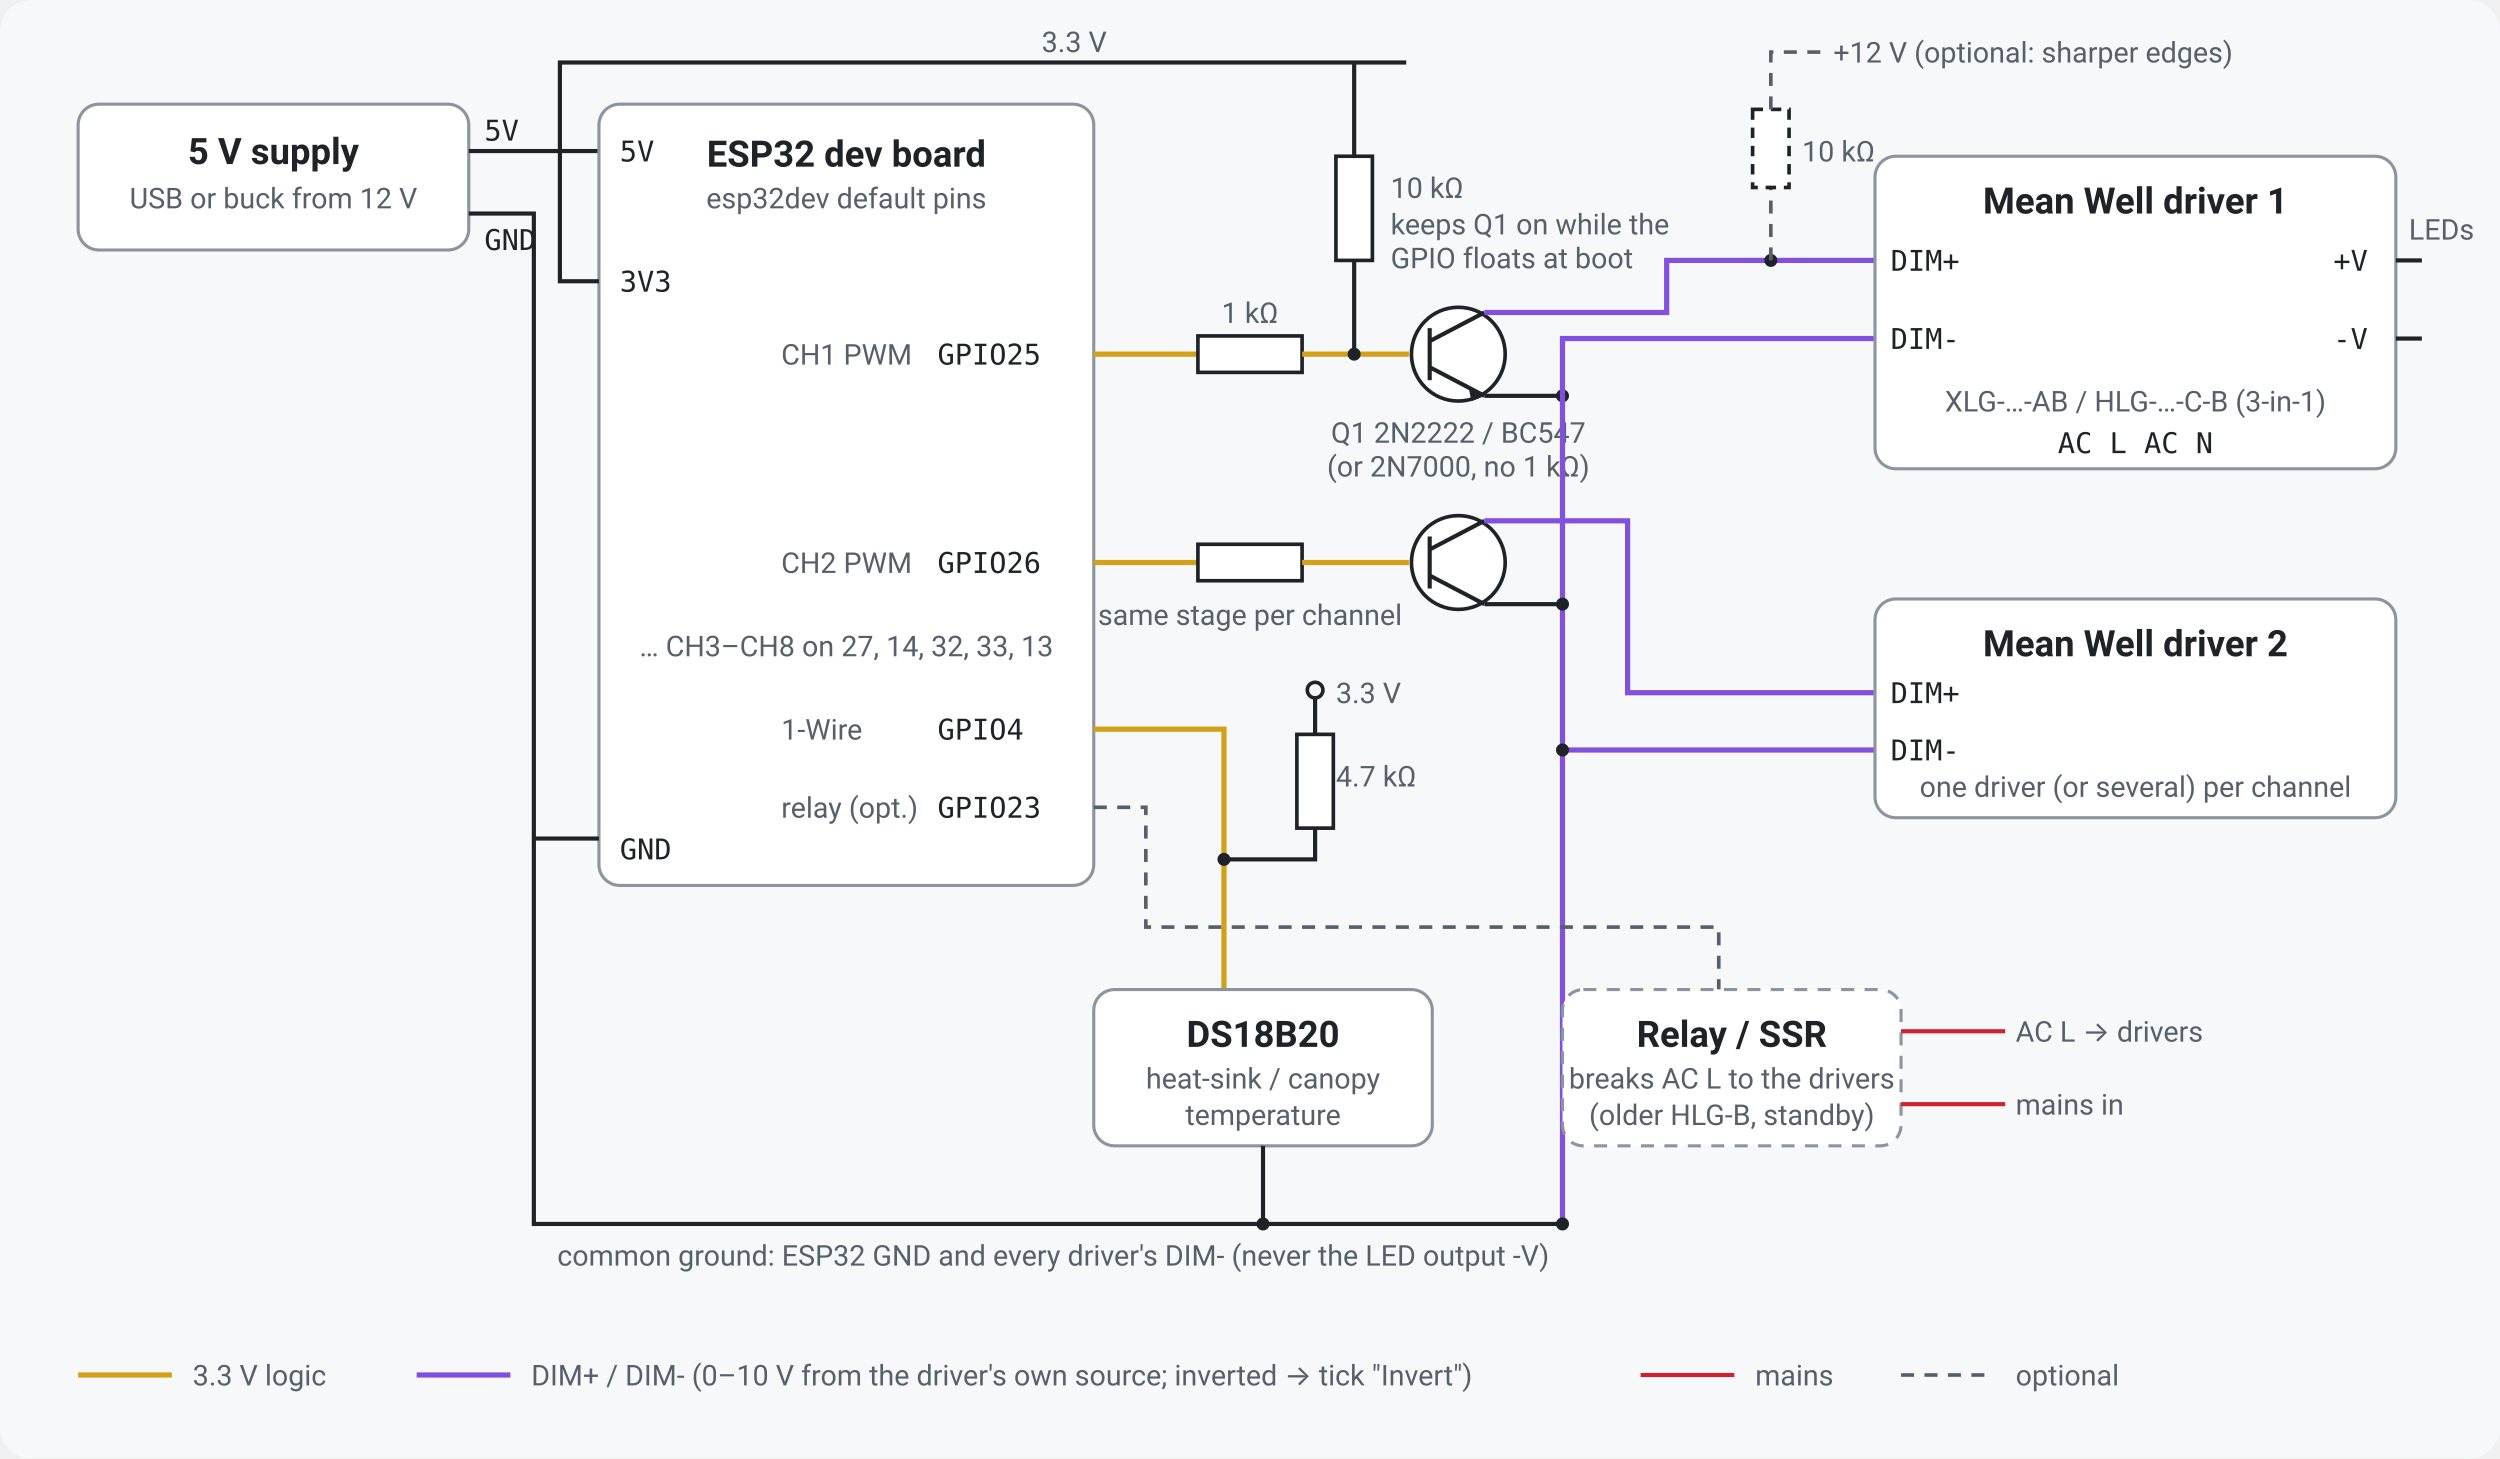
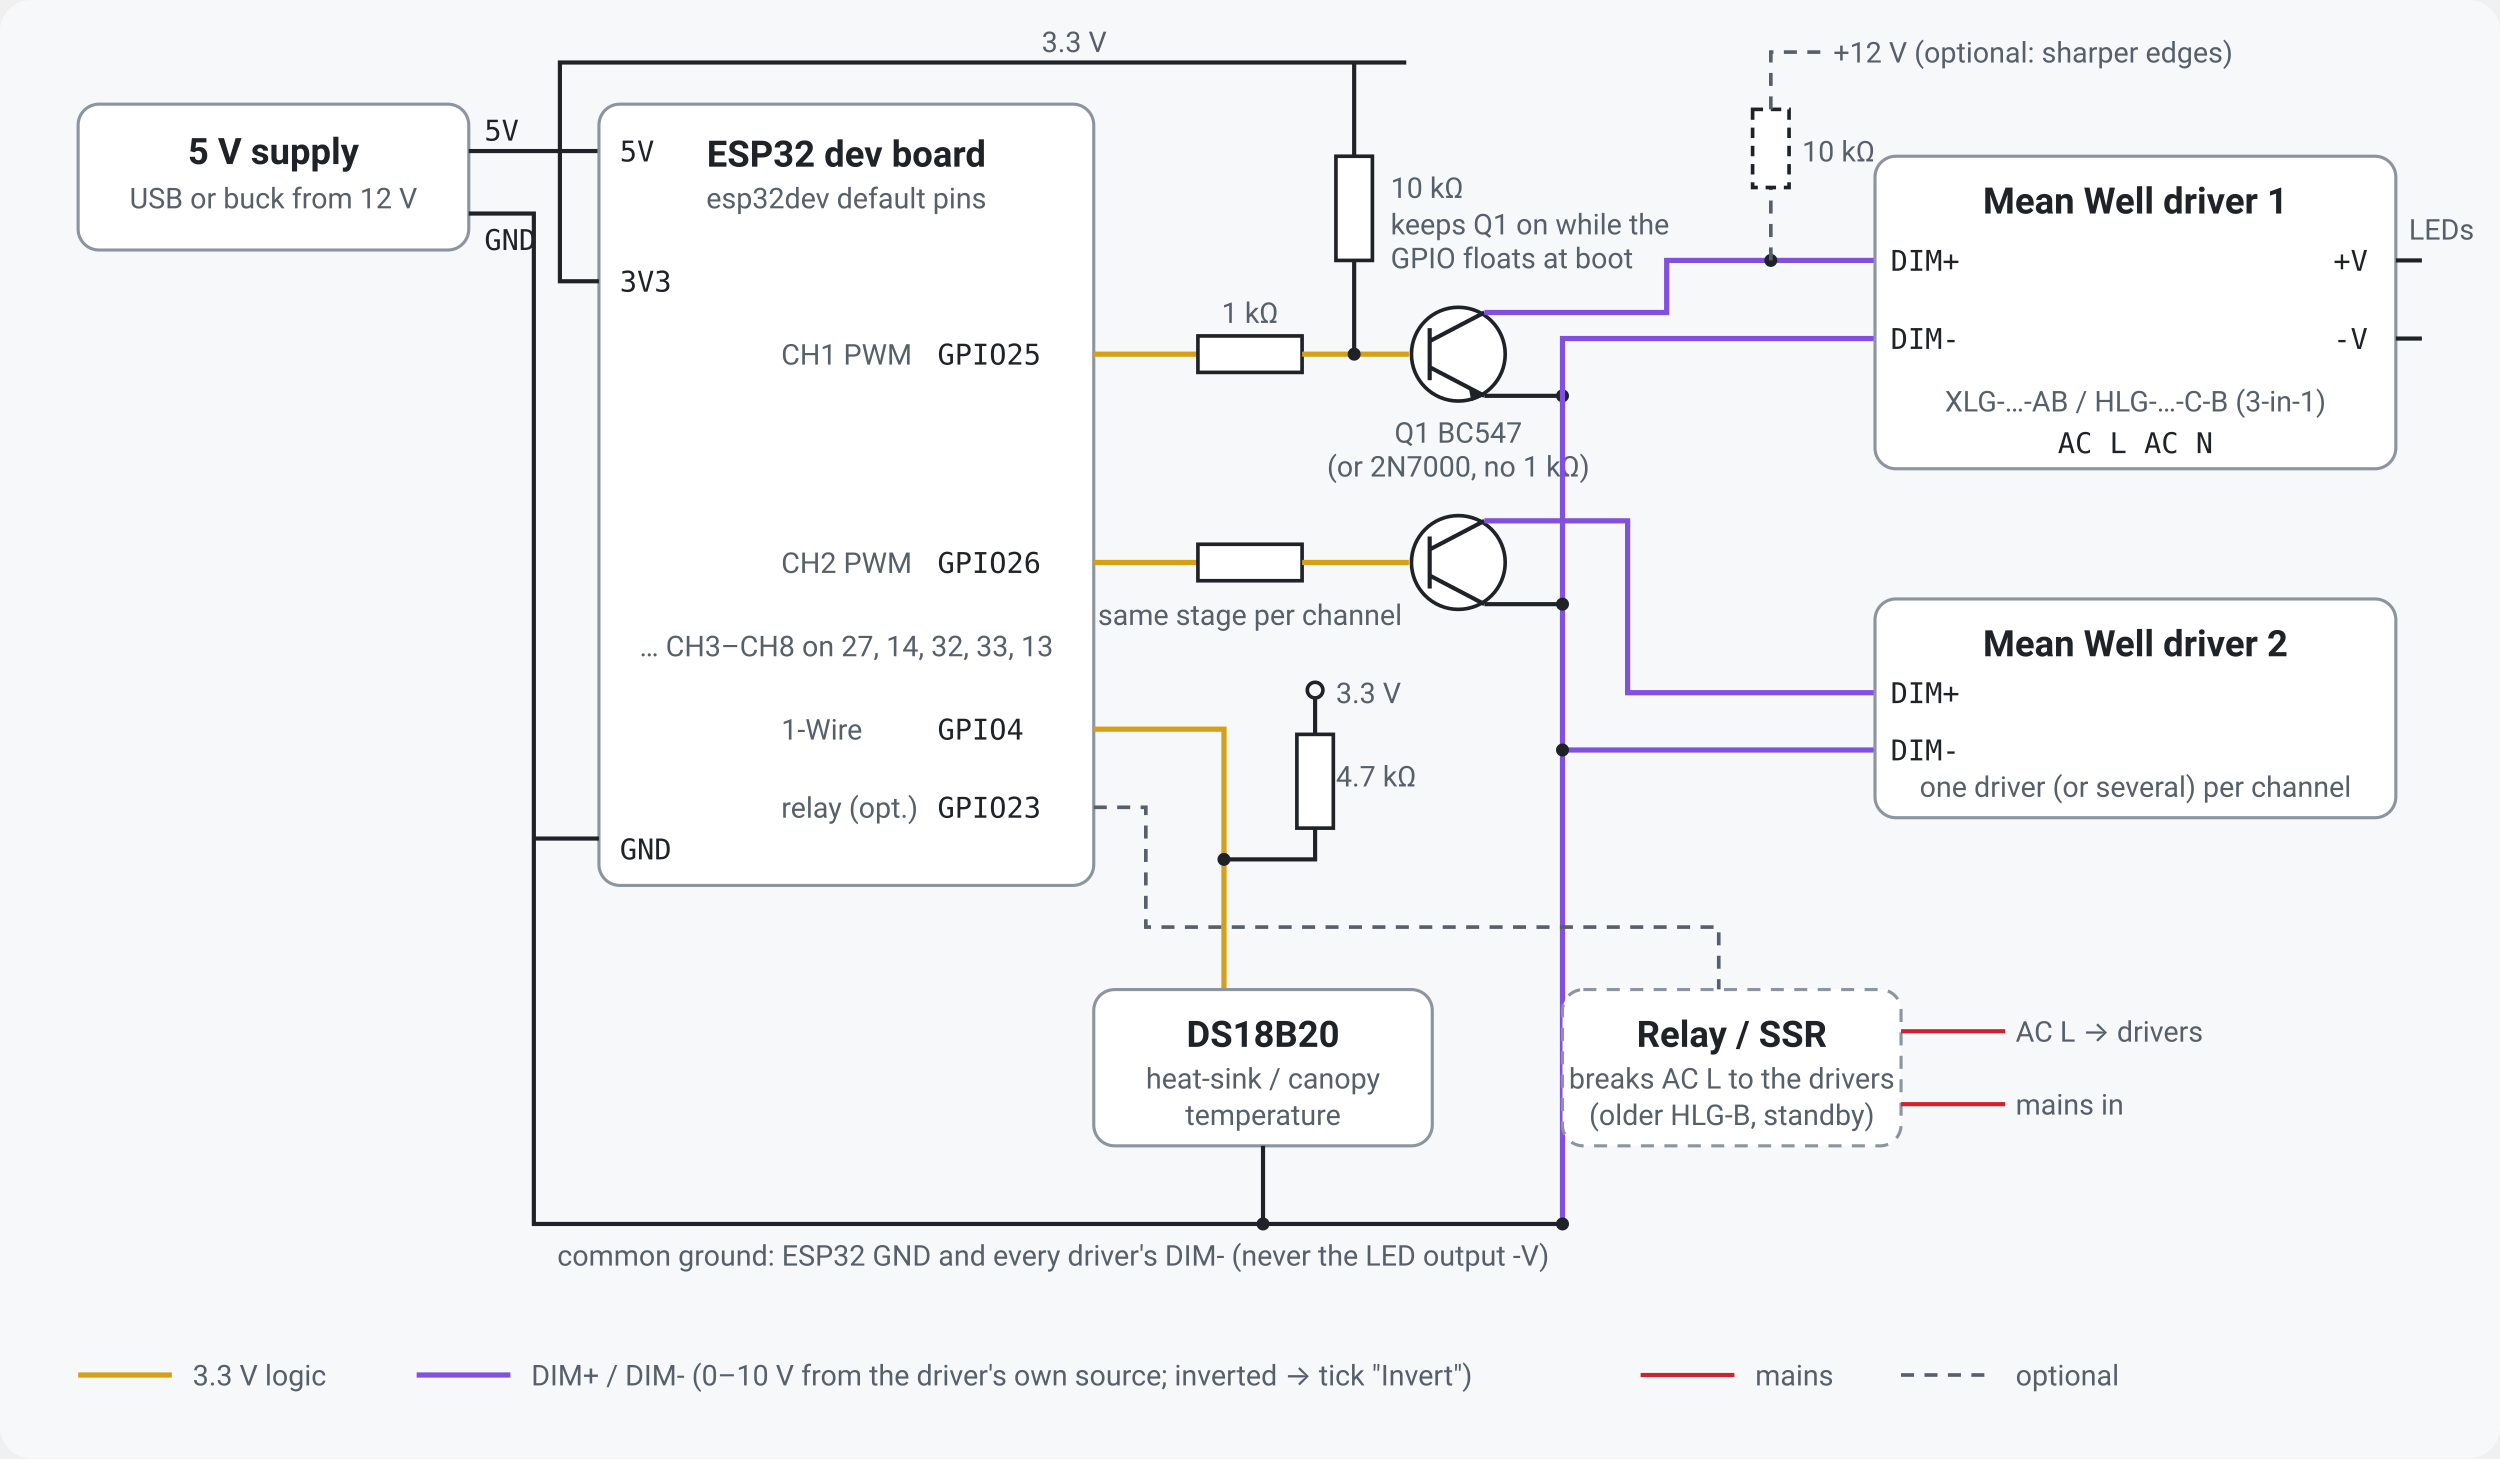
<svg xmlns="http://www.w3.org/2000/svg" width="960" height="560" viewBox="0 0 960 560" font-family="system-ui, -apple-system, Segoe UI, Roboto, sans-serif" font-size="13">
  <defs>
    <style>
      .box{fill:#ffffff;stroke:#8c959f;stroke-width:1.2;rx:8}
      .t{fill:#1f2328}
      .h{font-weight:600;font-size:14px}
      .s{fill:#57606a;font-size:11px}
      .w{stroke:#1f2328;stroke-width:1.6;fill:none}
      .sig{stroke:#d4a017;stroke-width:2;fill:none}
      .dim{stroke:#8250df;stroke-width:2;fill:none}
      .opt{stroke:#57606a;stroke-width:1.4;fill:none;stroke-dasharray:5 4}
      .ac{stroke:#cf222e;stroke-width:1.6;fill:none}
      .comp{fill:#ffffff;stroke:#1f2328;stroke-width:1.4}
      .lbl{fill:#57606a;font-size:11px}
      .pin{fill:#1f2328;font-size:11px;font-family:ui-monospace, Consolas, monospace}
      .node{fill:#1f2328}
    </style>
  </defs>
  <rect width="960" height="560" fill="#f6f8fa" rx="12" />
  <rect class="box" x="30" y="40" width="150" height="56" />
  <text class="t h" x="105" y="63" text-anchor="middle">5 V supply</text>
  <text class="s" x="105" y="80" text-anchor="middle">USB or buck from 12 V</text>
  <text class="pin" x="186" y="54">5V</text>
  <text class="pin" x="186" y="96">GND</text>
  <path class="w" d="M180,58 L230,58" />
  <path class="w" d="M180,82 L205,82 L205,470 L600,470" />
  <rect class="box" x="230" y="40" width="190" height="300" />
  <text class="t h" x="325" y="64" text-anchor="middle">ESP32 dev board</text>
  <text class="s" x="325" y="80" text-anchor="middle">esp32dev default pins</text>
  <text class="pin" x="238" y="62">5V</text>
  <text class="pin" x="238" y="112">3V3</text>
  <text class="pin" x="238" y="330">GND</text>
  <path class="w" d="M230,322 L205,322" />
  <text class="s" x="300" y="140">CH1 PWM</text>
  <text class="pin" x="360" y="140">GPIO25</text>
  <text class="s" x="300" y="220">CH2 PWM</text>
  <text class="pin" x="360" y="220">GPIO26</text>
  <text class="s" x="325" y="252" text-anchor="middle">… CH3–CH8 on 27, 14, 32, 33, 13</text>
  <text class="s" x="300" y="284">1-Wire</text>
  <text class="pin" x="360" y="284">GPIO4</text>
  <text class="s" x="300" y="314">relay (opt.)</text>
  <text class="pin" x="360" y="314">GPIO23</text>
  <path class="w" d="M230,108 L215,108 L215,24 L540,24" />
  <text class="lbl" x="400" y="20">3.3 V</text>
  <path class="sig" d="M420,136 L460,136" />
  <rect class="comp" x="460" y="129" width="40" height="14" />
  <text class="lbl" x="480" y="124" text-anchor="middle">1 kΩ</text>
  <path class="sig" d="M500,136 L541,136" />
  <circle class="node" cx="520" cy="136" r="2.5" />
  <path class="w" d="M520,136 L520,100" />
  <rect class="comp" x="513" y="60" width="14" height="40" />
  <path class="w" d="M520,60 L520,24" />
  <text class="lbl" x="534" y="76">10 kΩ</text>
  <text class="lbl" x="534" y="90">keeps Q1 on while the</text>
  <text class="lbl" x="534" y="103">GPIO floats at boot</text>
  <circle class="comp" cx="560" cy="136" r="18" />
  <path class="w" d="M549,126 L549,146 M549,131 L570,120 M549,141 L570,152" />
  <path d="M564,149 L570,152 L565,154 Z" fill="#1f2328" />
-   <text class="lbl" x="560" y="170" text-anchor="middle">Q1  2N2222 / BC547</text>
+   <text class="lbl" x="560" y="170" text-anchor="middle">Q1  BC547</text>
  <text class="lbl" x="560" y="183" text-anchor="middle">(or 2N7000, no 1 kΩ)</text>
  <path class="dim" d="M570,120 L640,120 L640,100 L720,100" />
  <path class="w" d="M570,152 L600,152" />
  <circle class="node" cx="600" cy="152" r="2.5" />
  <path class="dim" d="M720,130 L600,130 L600,470" />
  <circle class="node" cx="600" cy="470" r="2.5" />
  <circle class="node" cx="680" cy="100" r="2.5" />
  <path class="opt" d="M680,100 L680,72" />
  <rect class="comp" x="673" y="42" width="14" height="30" stroke-dasharray="4 3" />
  <path class="opt" d="M680,42 L680,20 L700,20" />
  <text class="lbl" x="704" y="24">+12 V (optional: sharper edges)</text>
  <text class="lbl" x="692" y="62">10 kΩ</text>
  <path class="sig" d="M420,216 L460,216" />
  <rect class="comp" x="460" y="209" width="40" height="14" />
  <path class="sig" d="M500,216 L541,216" />
  <circle class="comp" cx="560" cy="216" r="18" />
  <path class="w" d="M549,206 L549,226 M549,211 L570,200 M549,221 L570,232" />
  <path class="dim" d="M570,200 L625,200 L625,266 L720,266" />
  <path class="w" d="M570,232 L600,232" />
  <circle class="node" cx="600" cy="232" r="2.5" />
  <path class="dim" d="M720,288 L600,288" />
  <circle class="node" cx="600" cy="288" r="2.5" />
  <text class="lbl" x="480" y="240" text-anchor="middle">same stage per channel</text>
  <rect class="box" x="720" y="60" width="200" height="120" />
  <text class="t h" x="820" y="82" text-anchor="middle">Mean Well driver 1</text>
  <text class="pin" x="726" y="104">DIM+</text>
  <text class="pin" x="726" y="134">DIM-</text>
  <text class="pin" x="896" y="104">+V</text>
  <text class="pin" x="896" y="134">-V</text>
  <text class="s" x="820" y="158" text-anchor="middle">XLG-…-AB / HLG-…-C-B (3-in-1)</text>
  <text class="pin" x="820" y="174" text-anchor="middle">AC L    AC N</text>
  <path class="w" d="M920,100 L930,100 M920,130 L930,130" />
  <text class="lbl" x="925" y="92">LEDs</text>
  <rect class="box" x="720" y="230" width="200" height="84" />
  <text class="t h" x="820" y="252" text-anchor="middle">Mean Well driver 2</text>
  <text class="pin" x="726" y="270">DIM+</text>
  <text class="pin" x="726" y="292">DIM-</text>
  <text class="s" x="820" y="306" text-anchor="middle">one driver (or several) per channel</text>
  <path class="sig" d="M420,280 L470,280 L470,380" />
  <circle class="node" cx="470" cy="330" r="2.5" />
  <path class="w" d="M470,330 L505,330 L505,318" />
  <rect class="comp" x="498" y="282" width="14" height="36" />
  <path class="w" d="M505,282 L505,268" />
  <circle cx="505" cy="265" r="3" fill="none" stroke="#1f2328" stroke-width="1.4" />
  <text class="lbl" x="513" y="270">3.3 V</text>
  <text class="lbl" x="513" y="302">4.7 kΩ</text>
  <rect class="box" x="420" y="380" width="130" height="60" />
  <text class="t h" x="485" y="402" text-anchor="middle">DS18B20</text>
  <text class="s" x="485" y="418" text-anchor="middle">heat-sink / canopy</text>
  <text class="s" x="485" y="432" text-anchor="middle">temperature</text>
  <path class="w" d="M485,440 L485,470" />
  <circle class="node" cx="485" cy="470" r="2.5" />
  <path class="opt" d="M420,310 L440,310 L440,356 L660,356 L660,380" />
  <rect class="box" x="600" y="380" width="130" height="60" stroke-dasharray="5 4" />
  <text class="t h" x="665" y="402" text-anchor="middle">Relay / SSR</text>
  <text class="s" x="665" y="418" text-anchor="middle">breaks AC L to the drivers</text>
  <text class="s" x="665" y="432" text-anchor="middle">(older HLG-B, standby)</text>
  <path class="ac" d="M730,396 L770,396" />
  <text class="lbl" x="774" y="400">AC L → drivers</text>
  <path class="ac" d="M730,424 L770,424" />
  <text class="lbl" x="774" y="428">mains in</text>
  <text class="lbl" x="214" y="486">common ground: ESP32 GND and every driver's DIM- (never the LED output -V)</text>
  <g transform="translate(30,520)">
    <line x1="0" y1="8" x2="36" y2="8" class="sig" />
    <text class="s" x="44" y="12">3.3 V logic</text>
    <line x1="130" y1="8" x2="166" y2="8" class="dim" />
    <text class="s" x="174" y="12">DIM+ / DIM-  (0–10 V from the driver's own source; inverted → tick "Invert")</text>
    <line x1="600" y1="8" x2="636" y2="8" class="ac" />
    <text class="s" x="644" y="12">mains</text>
    <line x1="700" y1="8" x2="736" y2="8" class="opt" />
    <text class="s" x="744" y="12">optional</text>
  </g>
</svg>
